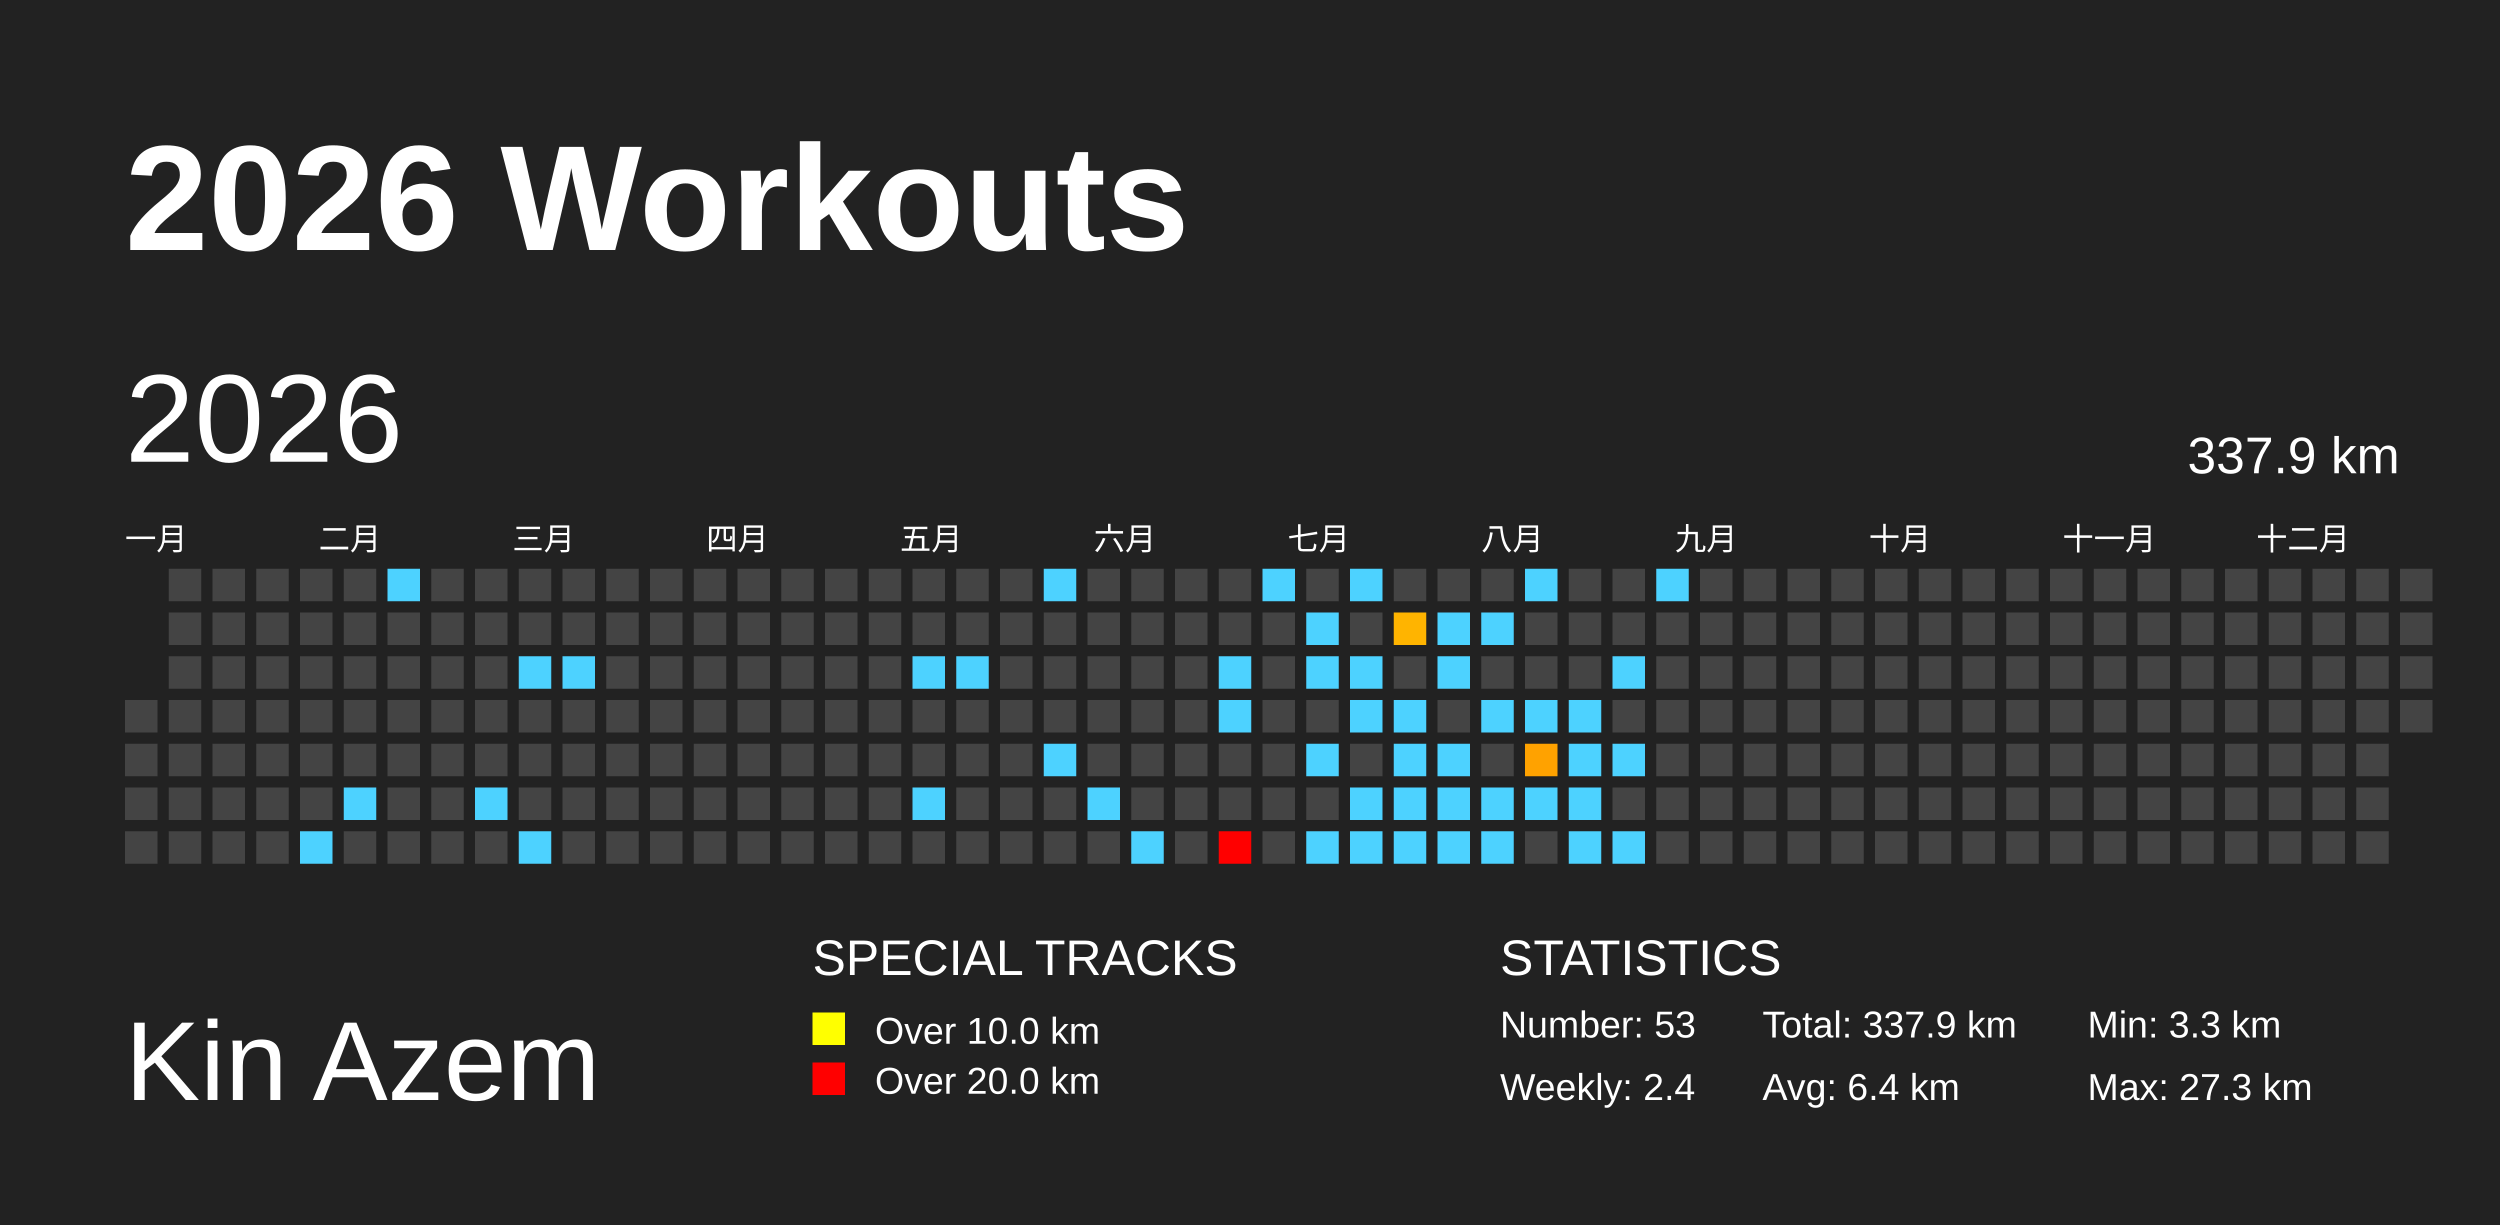
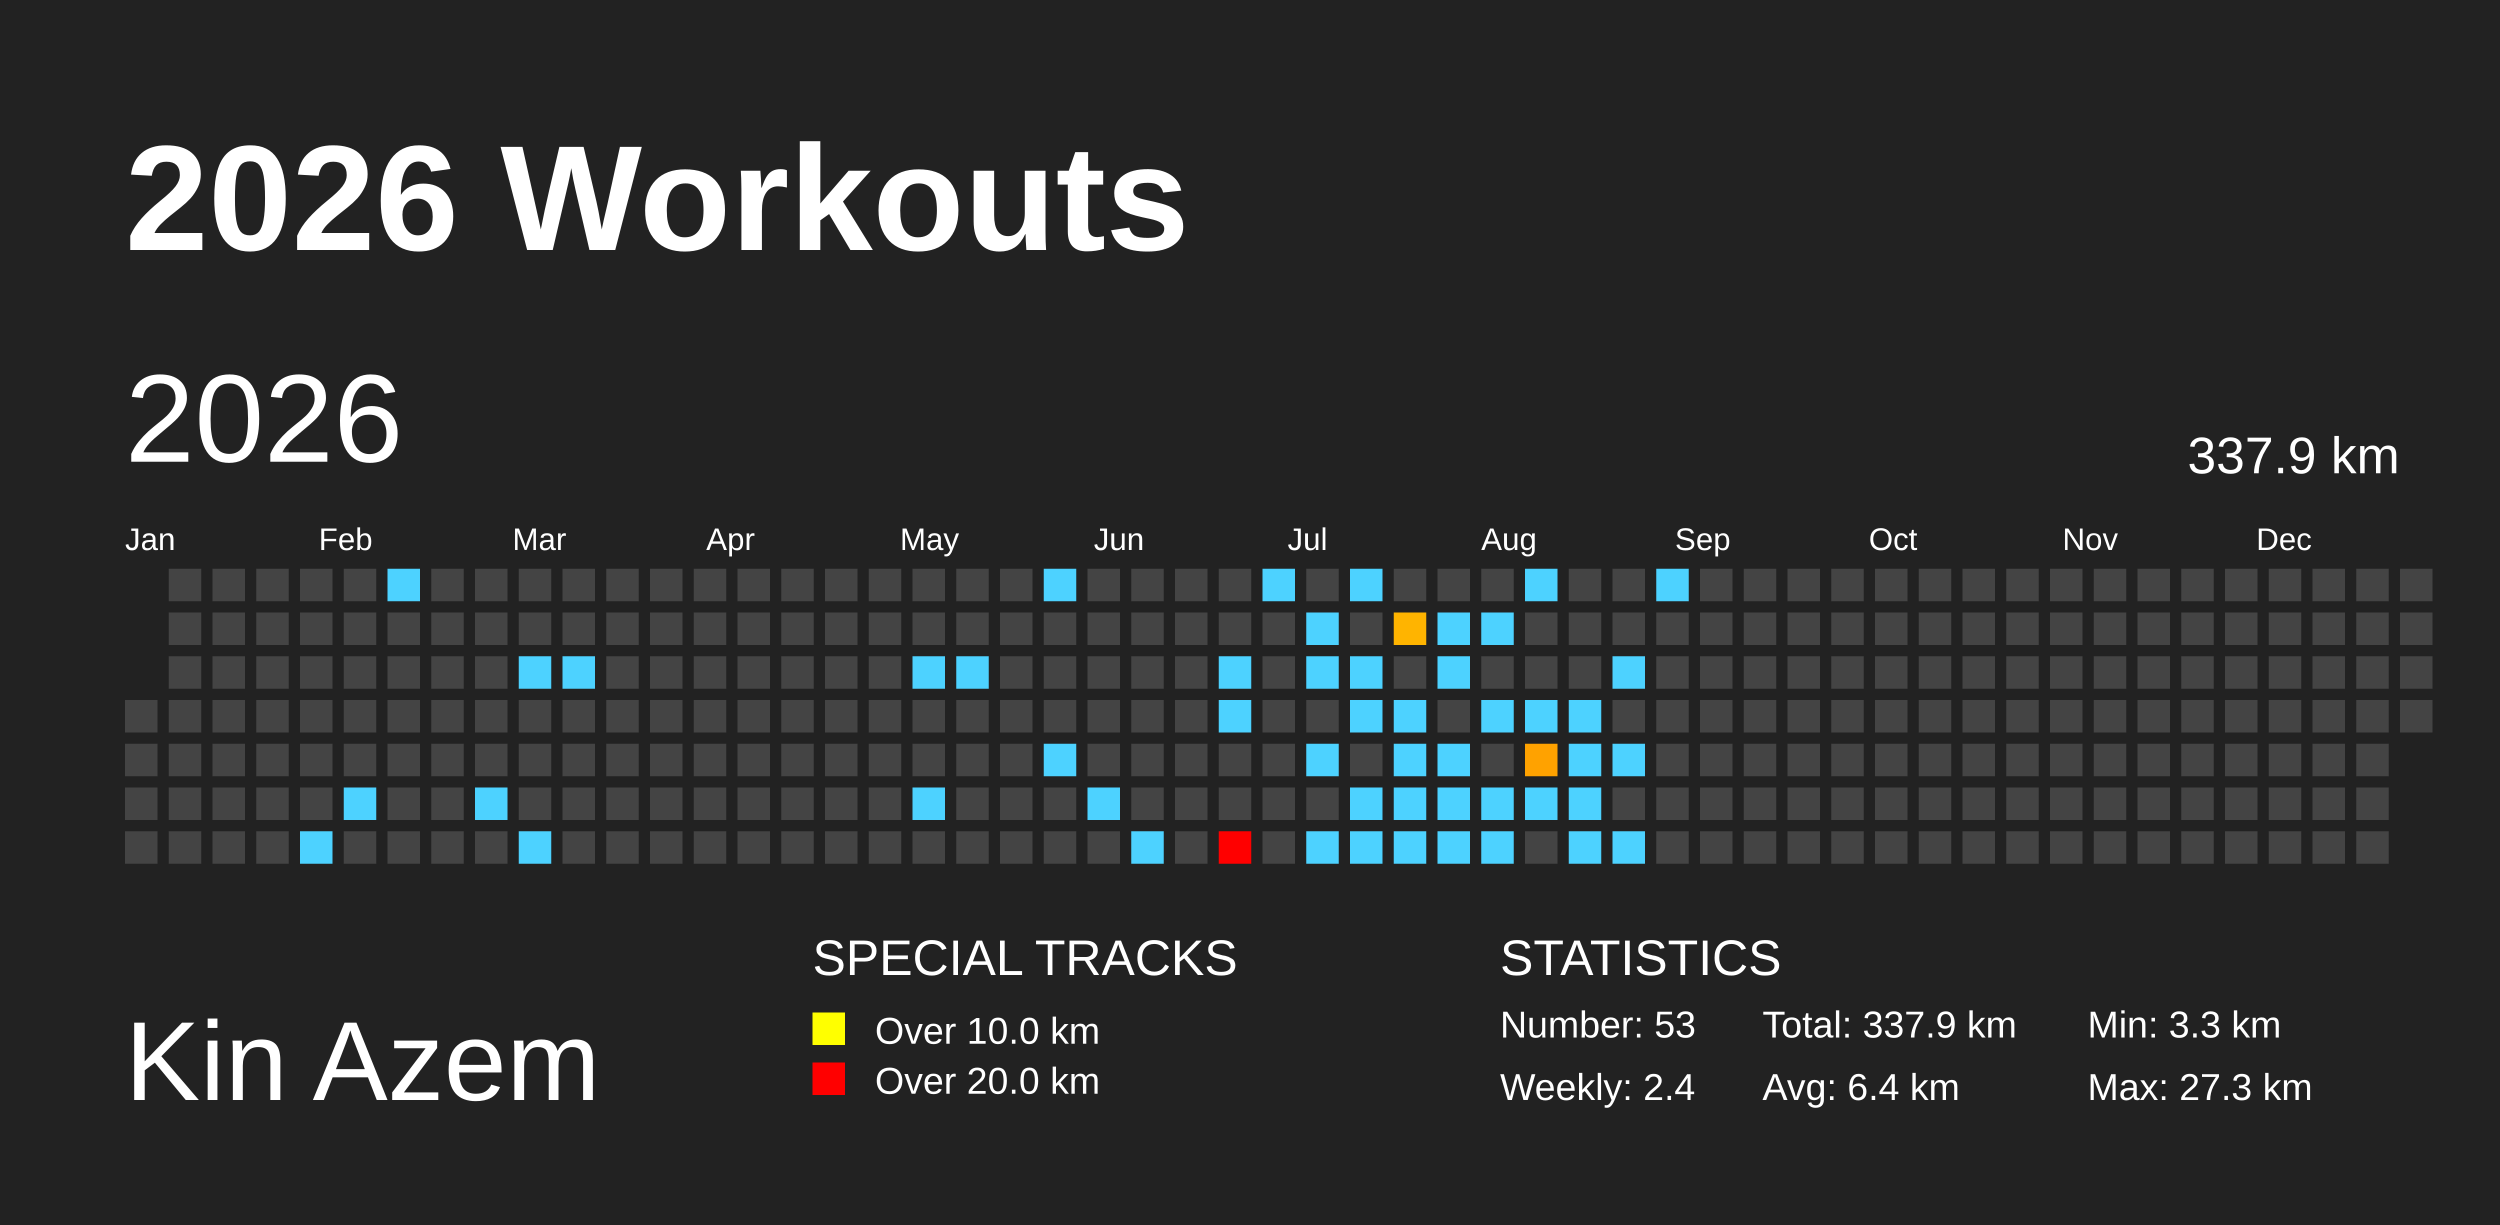
<svg xmlns="http://www.w3.org/2000/svg" baseProfile="full" height="98mm" version="1.1" viewBox="0,0,200,98" width="200mm">
  <defs>
    <pattern height="2" id="indoor-stripe" patternUnits="userSpaceOnUse" width="2">
      <line stroke="white" stroke-opacity="0.45" stroke-width="0.5" x1="0" x2="2" y1="2" y2="0" />
    </pattern>
  </defs>
  <rect fill="#222222" height="98" width="200" x="0" y="0" />
  <text fill="#FFFFFF" style="font-size:12px; font-family:Arial; font-weight:bold;" x="10" y="20">2026 Workouts</text>
  <text fill="#FFFFFF" style="font-size:9px; font-family:Arial" x="10" y="88">Kin Azem</text>
  <text fill="#FFFFFF" style="font-size:4px; font-family:Arial" x="65" y="78">SPECIAL TRACKS</text>
  <rect fill="yellow" height="2.6" width="2.6" x="65" y="81" />
  <text fill="#FFFFFF" style="font-size:3px; font-family:Arial" x="70" y="83.5">Over 10.0 km</text>
  <rect fill="red" height="2.6" width="2.6" x="65" y="85" />
  <text fill="#FFFFFF" style="font-size:3px; font-family:Arial" x="70" y="87.5">Over 20.0 km</text>
  <text fill="#FFFFFF" style="font-size:4px; font-family:Arial" x="120" y="78">STATISTICS</text>
  <text fill="#FFFFFF" style="font-size:3px; font-family:Arial" x="120" y="83">Number: 53</text>
  <text fill="#FFFFFF" style="font-size:3px; font-family:Arial" x="120" y="88">Weekly: 2.4</text>
  <text fill="#FFFFFF" style="font-size:3px; font-family:Arial" x="141" y="83">Total: 337.9 km</text>
  <text fill="#FFFFFF" style="font-size:3px; font-family:Arial" x="141" y="88">Avg: 6.4 km</text>
  <text fill="#FFFFFF" style="font-size:3px; font-family:Arial" x="167" y="83">Min: 3.3 km</text>
  <text fill="#FFFFFF" style="font-size:3px; font-family:Arial" x="167" y="88">Max: 27.3 km</text>
  <text dominant-baseline="hanging" fill="#FFFFFF" style="font-size:10.0px; font-family:Arial;" x="10" y="30">2026</text>
  <text dominant-baseline="hanging" fill="#FFFFFF" style="font-size:4.125px; font-family:Arial;" x="175" y="35">337.9 km</text>
-   <text fill="#FFFFFF" style="font-size:2.5px; font-family:Arial" x="10.0" y="44">一月</text>
-   <text fill="#FFFFFF" style="font-size:2.5px; font-family:Arial" x="25.5" y="44">二月</text>
-   <text fill="#FFFFFF" style="font-size:2.5px; font-family:Arial" x="41.0" y="44">三月</text>
-   <text fill="#FFFFFF" style="font-size:2.5px; font-family:Arial" x="56.5" y="44">四月</text>
-   <text fill="#FFFFFF" style="font-size:2.5px; font-family:Arial" x="72.0" y="44">五月</text>
-   <text fill="#FFFFFF" style="font-size:2.5px; font-family:Arial" x="87.5" y="44">六月</text>
-   <text fill="#FFFFFF" style="font-size:2.5px; font-family:Arial" x="103.0" y="44">七月</text>
-   <text fill="#FFFFFF" style="font-size:2.5px; font-family:Arial" x="118.5" y="44">八月</text>
-   <text fill="#FFFFFF" style="font-size:2.5px; font-family:Arial" x="134.0" y="44">九月</text>
-   <text fill="#FFFFFF" style="font-size:2.5px; font-family:Arial" x="149.5" y="44">十月</text>
-   <text fill="#FFFFFF" style="font-size:2.5px; font-family:Arial" x="165.0" y="44">十一月</text>
-   <text fill="#FFFFFF" style="font-size:2.5px; font-family:Arial" x="180.5" y="44">十二月</text>
+   <text fill="#FFFFFF" style="font-size:2.5px; font-family:Arial" x="10.0" y="44">Jan</text>
+   <text fill="#FFFFFF" style="font-size:2.5px; font-family:Arial" x="25.5" y="44">Feb</text>
+   <text fill="#FFFFFF" style="font-size:2.5px; font-family:Arial" x="41.0" y="44">Mar</text>
+   <text fill="#FFFFFF" style="font-size:2.5px; font-family:Arial" x="56.5" y="44">Apr</text>
+   <text fill="#FFFFFF" style="font-size:2.5px; font-family:Arial" x="72.0" y="44">May</text>
+   <text fill="#FFFFFF" style="font-size:2.5px; font-family:Arial" x="87.5" y="44">Jun</text>
+   <text fill="#FFFFFF" style="font-size:2.5px; font-family:Arial" x="103.0" y="44">Jul</text>
+   <text fill="#FFFFFF" style="font-size:2.5px; font-family:Arial" x="118.5" y="44">Aug</text>
+   <text fill="#FFFFFF" style="font-size:2.5px; font-family:Arial" x="134.0" y="44">Sep</text>
+   <text fill="#FFFFFF" style="font-size:2.5px; font-family:Arial" x="149.5" y="44">Oct</text>
+   <text fill="#FFFFFF" style="font-size:2.5px; font-family:Arial" x="165.0" y="44">Nov</text>
+   <text fill="#FFFFFF" style="font-size:2.5px; font-family:Arial" x="180.5" y="44">Dec</text>
  <rect fill="#444444" height="2.6" width="2.6" x="10.0" y="56.0" />
  <rect fill="#444444" height="2.6" width="2.6" x="10.0" y="59.5" />
  <rect fill="#444444" height="2.6" width="2.6" x="10.0" y="63.0" />
  <rect fill="#444444" height="2.6" width="2.6" x="10.0" y="66.5" />
  <rect fill="#444444" height="2.6" width="2.6" x="13.5" y="45.5" />
  <rect fill="#444444" height="2.6" width="2.6" x="13.5" y="49.0" />
  <rect fill="#444444" height="2.6" width="2.6" x="13.5" y="52.5" />
  <rect fill="#444444" height="2.6" width="2.6" x="13.5" y="56.0" />
  <rect fill="#444444" height="2.6" width="2.6" x="13.5" y="59.5" />
  <rect fill="#444444" height="2.6" width="2.6" x="13.5" y="63.0" />
  <rect fill="#444444" height="2.6" width="2.6" x="13.5" y="66.5" />
  <rect fill="#444444" height="2.6" width="2.6" x="17.0" y="45.5" />
  <rect fill="#444444" height="2.6" width="2.6" x="17.0" y="49.0" />
  <rect fill="#444444" height="2.6" width="2.6" x="17.0" y="52.5" />
  <rect fill="#444444" height="2.6" width="2.6" x="17.0" y="56.0" />
  <rect fill="#444444" height="2.6" width="2.6" x="17.0" y="59.5" />
  <rect fill="#444444" height="2.6" width="2.6" x="17.0" y="63.0" />
  <rect fill="#444444" height="2.6" width="2.6" x="17.0" y="66.5" />
  <rect fill="#444444" height="2.6" width="2.6" x="20.5" y="45.5" />
  <rect fill="#444444" height="2.6" width="2.6" x="20.5" y="49.0" />
  <rect fill="#444444" height="2.6" width="2.6" x="20.5" y="52.5" />
  <rect fill="#444444" height="2.6" width="2.6" x="20.5" y="56.0" />
  <rect fill="#444444" height="2.6" width="2.6" x="20.5" y="59.5" />
  <rect fill="#444444" height="2.6" width="2.6" x="20.5" y="63.0" />
  <rect fill="#444444" height="2.6" width="2.6" x="20.5" y="66.5" />
  <rect fill="#444444" height="2.6" width="2.6" x="24.0" y="45.5" />
  <rect fill="#444444" height="2.6" width="2.6" x="24.0" y="49.0" />
  <rect fill="#444444" height="2.6" width="2.6" x="24.0" y="52.5" />
  <rect fill="#444444" height="2.6" width="2.6" x="24.0" y="56.0" />
  <rect fill="#444444" height="2.6" width="2.6" x="24.0" y="59.5" />
  <rect fill="#444444" height="2.6" width="2.6" x="24.0" y="63.0" />
  <rect fill="#4dd2ff" height="2.6" width="2.6" x="24.0" y="66.5" />
  <rect fill="#444444" height="2.6" width="2.6" x="27.5" y="45.5" />
  <rect fill="#444444" height="2.6" width="2.6" x="27.5" y="49.0" />
  <rect fill="#444444" height="2.6" width="2.6" x="27.5" y="52.5" />
  <rect fill="#444444" height="2.6" width="2.6" x="27.5" y="56.0" />
  <rect fill="#444444" height="2.6" width="2.6" x="27.5" y="59.5" />
  <rect fill="#4dd2ff" height="2.6" width="2.6" x="27.5" y="63.0" />
  <rect fill="#444444" height="2.6" width="2.6" x="27.5" y="66.5" />
  <rect fill="#4dd2ff" height="2.6" width="2.6" x="31.0" y="45.5" />
  <rect fill="#444444" height="2.6" width="2.6" x="31.0" y="49.0" />
  <rect fill="#444444" height="2.6" width="2.6" x="31.0" y="52.5" />
  <rect fill="#444444" height="2.6" width="2.6" x="31.0" y="56.0" />
  <rect fill="#444444" height="2.6" width="2.6" x="31.0" y="59.5" />
  <rect fill="#444444" height="2.6" width="2.6" x="31.0" y="63.0" />
  <rect fill="#444444" height="2.6" width="2.6" x="31.0" y="66.5" />
  <rect fill="#444444" height="2.6" width="2.6" x="34.5" y="45.5" />
  <rect fill="#444444" height="2.6" width="2.6" x="34.5" y="49.0" />
  <rect fill="#444444" height="2.6" width="2.6" x="34.5" y="52.5" />
  <rect fill="#444444" height="2.6" width="2.6" x="34.5" y="56.0" />
  <rect fill="#444444" height="2.6" width="2.6" x="34.5" y="59.5" />
  <rect fill="#444444" height="2.6" width="2.6" x="34.5" y="63.0" />
  <rect fill="#444444" height="2.6" width="2.6" x="34.5" y="66.5" />
  <rect fill="#444444" height="2.6" width="2.6" x="38.0" y="45.5" />
  <rect fill="#444444" height="2.6" width="2.6" x="38.0" y="49.0" />
  <rect fill="#444444" height="2.6" width="2.6" x="38.0" y="52.5" />
  <rect fill="#444444" height="2.6" width="2.6" x="38.0" y="56.0" />
  <rect fill="#444444" height="2.6" width="2.6" x="38.0" y="59.5" />
  <rect fill="#4dd2ff" height="2.6" width="2.6" x="38.0" y="63.0" />
  <rect fill="#444444" height="2.6" width="2.6" x="38.0" y="66.5" />
  <rect fill="#444444" height="2.6" width="2.6" x="41.5" y="45.5" />
  <rect fill="#444444" height="2.6" width="2.6" x="41.5" y="49.0" />
  <rect fill="#4dd2ff" height="2.6" width="2.6" x="41.5" y="52.5" />
  <rect fill="#444444" height="2.6" width="2.6" x="41.5" y="56.0" />
  <rect fill="#444444" height="2.6" width="2.6" x="41.5" y="59.5" />
  <rect fill="#444444" height="2.6" width="2.6" x="41.5" y="63.0" />
  <rect fill="#4dd2ff" height="2.6" width="2.6" x="41.5" y="66.5" />
  <rect fill="#444444" height="2.6" width="2.6" x="45.0" y="45.5" />
  <rect fill="#444444" height="2.6" width="2.6" x="45.0" y="49.0" />
  <rect fill="#4dd2ff" height="2.6" width="2.6" x="45.0" y="52.5" />
  <rect fill="#444444" height="2.6" width="2.6" x="45.0" y="56.0" />
  <rect fill="#444444" height="2.6" width="2.6" x="45.0" y="59.5" />
  <rect fill="#444444" height="2.6" width="2.6" x="45.0" y="63.0" />
  <rect fill="#444444" height="2.6" width="2.6" x="45.0" y="66.5" />
  <rect fill="#444444" height="2.6" width="2.6" x="48.5" y="45.5" />
  <rect fill="#444444" height="2.6" width="2.6" x="48.5" y="49.0" />
  <rect fill="#444444" height="2.6" width="2.6" x="48.5" y="52.5" />
  <rect fill="#444444" height="2.6" width="2.6" x="48.5" y="56.0" />
  <rect fill="#444444" height="2.6" width="2.6" x="48.5" y="59.5" />
  <rect fill="#444444" height="2.6" width="2.6" x="48.5" y="63.0" />
  <rect fill="#444444" height="2.6" width="2.6" x="48.5" y="66.5" />
  <rect fill="#444444" height="2.6" width="2.6" x="52.0" y="45.5" />
  <rect fill="#444444" height="2.6" width="2.6" x="52.0" y="49.0" />
  <rect fill="#444444" height="2.6" width="2.6" x="52.0" y="52.5" />
  <rect fill="#444444" height="2.6" width="2.6" x="52.0" y="56.0" />
  <rect fill="#444444" height="2.6" width="2.6" x="52.0" y="59.5" />
  <rect fill="#444444" height="2.6" width="2.6" x="52.0" y="63.0" />
  <rect fill="#444444" height="2.6" width="2.6" x="52.0" y="66.5" />
  <rect fill="#444444" height="2.6" width="2.6" x="55.5" y="45.5" />
  <rect fill="#444444" height="2.6" width="2.6" x="55.5" y="49.0" />
  <rect fill="#444444" height="2.6" width="2.6" x="55.5" y="52.5" />
  <rect fill="#444444" height="2.6" width="2.6" x="55.5" y="56.0" />
  <rect fill="#444444" height="2.6" width="2.6" x="55.5" y="59.5" />
  <rect fill="#444444" height="2.6" width="2.6" x="55.5" y="63.0" />
  <rect fill="#444444" height="2.6" width="2.6" x="55.5" y="66.5" />
  <rect fill="#444444" height="2.6" width="2.6" x="59.0" y="45.5" />
  <rect fill="#444444" height="2.6" width="2.6" x="59.0" y="49.0" />
  <rect fill="#444444" height="2.6" width="2.6" x="59.0" y="52.5" />
  <rect fill="#444444" height="2.6" width="2.6" x="59.0" y="56.0" />
  <rect fill="#444444" height="2.6" width="2.6" x="59.0" y="59.5" />
  <rect fill="#444444" height="2.6" width="2.6" x="59.0" y="63.0" />
  <rect fill="#444444" height="2.6" width="2.6" x="59.0" y="66.5" />
  <rect fill="#444444" height="2.6" width="2.6" x="62.5" y="45.5" />
  <rect fill="#444444" height="2.6" width="2.6" x="62.5" y="49.0" />
  <rect fill="#444444" height="2.6" width="2.6" x="62.5" y="52.5" />
  <rect fill="#444444" height="2.6" width="2.6" x="62.5" y="56.0" />
  <rect fill="#444444" height="2.6" width="2.6" x="62.5" y="59.5" />
  <rect fill="#444444" height="2.6" width="2.6" x="62.5" y="63.0" />
  <rect fill="#444444" height="2.6" width="2.6" x="62.5" y="66.5" />
  <rect fill="#444444" height="2.6" width="2.6" x="66.0" y="45.5" />
  <rect fill="#444444" height="2.6" width="2.6" x="66.0" y="49.0" />
  <rect fill="#444444" height="2.6" width="2.6" x="66.0" y="52.5" />
  <rect fill="#444444" height="2.6" width="2.6" x="66.0" y="56.0" />
  <rect fill="#444444" height="2.6" width="2.6" x="66.0" y="59.5" />
  <rect fill="#444444" height="2.6" width="2.6" x="66.0" y="63.0" />
  <rect fill="#444444" height="2.6" width="2.6" x="66.0" y="66.5" />
  <rect fill="#444444" height="2.6" width="2.6" x="69.5" y="45.5" />
  <rect fill="#444444" height="2.6" width="2.6" x="69.5" y="49.0" />
  <rect fill="#444444" height="2.6" width="2.6" x="69.5" y="52.5" />
  <rect fill="#444444" height="2.6" width="2.6" x="69.5" y="56.0" />
  <rect fill="#444444" height="2.6" width="2.6" x="69.5" y="59.5" />
  <rect fill="#444444" height="2.6" width="2.6" x="69.5" y="63.0" />
  <rect fill="#444444" height="2.6" width="2.6" x="69.5" y="66.5" />
  <rect fill="#444444" height="2.6" width="2.6" x="73.0" y="45.5" />
  <rect fill="#444444" height="2.6" width="2.6" x="73.0" y="49.0" />
  <rect fill="#4dd2ff" height="2.6" width="2.6" x="73.0" y="52.5" />
  <rect fill="#444444" height="2.6" width="2.6" x="73.0" y="56.0" />
  <rect fill="#444444" height="2.6" width="2.6" x="73.0" y="59.5" />
  <rect fill="#4dd2ff" height="2.6" width="2.6" x="73.0" y="63.0" />
  <rect fill="#444444" height="2.6" width="2.6" x="73.0" y="66.5" />
  <rect fill="#444444" height="2.6" width="2.6" x="76.5" y="45.5" />
  <rect fill="#444444" height="2.6" width="2.6" x="76.5" y="49.0" />
  <rect fill="#4dd2ff" height="2.6" width="2.6" x="76.5" y="52.5" />
  <rect fill="#444444" height="2.6" width="2.6" x="76.5" y="56.0" />
  <rect fill="#444444" height="2.6" width="2.6" x="76.5" y="59.5" />
  <rect fill="#444444" height="2.6" width="2.6" x="76.5" y="63.0" />
  <rect fill="#444444" height="2.6" width="2.6" x="76.5" y="66.5" />
  <rect fill="#444444" height="2.6" width="2.6" x="80.0" y="45.5" />
  <rect fill="#444444" height="2.6" width="2.6" x="80.0" y="49.0" />
  <rect fill="#444444" height="2.6" width="2.6" x="80.0" y="52.5" />
  <rect fill="#444444" height="2.6" width="2.6" x="80.0" y="56.0" />
  <rect fill="#444444" height="2.6" width="2.6" x="80.0" y="59.5" />
  <rect fill="#444444" height="2.6" width="2.6" x="80.0" y="63.0" />
  <rect fill="#444444" height="2.6" width="2.6" x="80.0" y="66.5" />
  <rect fill="#4dd2ff" height="2.6" width="2.6" x="83.5" y="45.5" />
  <rect fill="#444444" height="2.6" width="2.6" x="83.5" y="49.0" />
  <rect fill="#444444" height="2.6" width="2.6" x="83.5" y="52.5" />
  <rect fill="#444444" height="2.6" width="2.6" x="83.5" y="56.0" />
  <rect fill="#4dd2ff" height="2.6" width="2.6" x="83.5" y="59.5" />
  <rect fill="#444444" height="2.6" width="2.6" x="83.5" y="63.0" />
  <rect fill="#444444" height="2.6" width="2.6" x="83.5" y="66.5" />
  <rect fill="#444444" height="2.6" width="2.6" x="87.0" y="45.5" />
  <rect fill="#444444" height="2.6" width="2.6" x="87.0" y="49.0" />
  <rect fill="#444444" height="2.6" width="2.6" x="87.0" y="52.5" />
  <rect fill="#444444" height="2.6" width="2.6" x="87.0" y="56.0" />
  <rect fill="#444444" height="2.6" width="2.6" x="87.0" y="59.5" />
  <rect fill="#4dd2ff" height="2.6" width="2.6" x="87.0" y="63.0" />
  <rect fill="#444444" height="2.6" width="2.6" x="87.0" y="66.5" />
  <rect fill="#444444" height="2.6" width="2.6" x="90.5" y="45.5" />
  <rect fill="#444444" height="2.6" width="2.6" x="90.5" y="49.0" />
  <rect fill="#444444" height="2.6" width="2.6" x="90.5" y="52.5" />
  <rect fill="#444444" height="2.6" width="2.6" x="90.5" y="56.0" />
  <rect fill="#444444" height="2.6" width="2.6" x="90.5" y="59.5" />
  <rect fill="#444444" height="2.6" width="2.6" x="90.5" y="63.0" />
  <rect fill="#4dd2ff" height="2.6" width="2.6" x="90.5" y="66.5" />
  <rect fill="#444444" height="2.6" width="2.6" x="94.0" y="45.5" />
  <rect fill="#444444" height="2.6" width="2.6" x="94.0" y="49.0" />
  <rect fill="#444444" height="2.6" width="2.6" x="94.0" y="52.5" />
  <rect fill="#444444" height="2.6" width="2.6" x="94.0" y="56.0" />
  <rect fill="#444444" height="2.6" width="2.6" x="94.0" y="59.5" />
  <rect fill="#444444" height="2.6" width="2.6" x="94.0" y="63.0" />
  <rect fill="#444444" height="2.6" width="2.6" x="94.0" y="66.5" />
  <rect fill="#444444" height="2.6" width="2.6" x="97.5" y="45.5" />
  <rect fill="#444444" height="2.6" width="2.6" x="97.5" y="49.0" />
  <rect fill="#4dd2ff" height="2.6" width="2.6" x="97.5" y="52.5" />
  <rect fill="#4dd2ff" height="2.6" width="2.6" x="97.5" y="56.0" />
  <rect fill="#444444" height="2.6" width="2.6" x="97.5" y="59.5" />
  <rect fill="#444444" height="2.6" width="2.6" x="97.5" y="63.0" />
  <rect fill="red" height="2.6" width="2.6" x="97.5" y="66.5" />
  <rect fill="#4dd2ff" height="2.6" width="2.6" x="101.0" y="45.5" />
  <rect fill="#444444" height="2.6" width="2.6" x="101.0" y="49.0" />
  <rect fill="#444444" height="2.6" width="2.6" x="101.0" y="52.5" />
  <rect fill="#444444" height="2.6" width="2.6" x="101.0" y="56.0" />
  <rect fill="#444444" height="2.6" width="2.6" x="101.0" y="59.5" />
  <rect fill="#444444" height="2.6" width="2.6" x="101.0" y="63.0" />
  <rect fill="#444444" height="2.6" width="2.6" x="101.0" y="66.5" />
  <rect fill="#444444" height="2.6" width="2.6" x="104.5" y="45.5" />
  <rect fill="#4dd2ff" height="2.6" width="2.6" x="104.5" y="49.0" />
  <rect fill="#4dd2ff" height="2.6" width="2.6" x="104.5" y="52.5" />
  <rect fill="#444444" height="2.6" width="2.6" x="104.5" y="56.0" />
  <rect fill="#4dd2ff" height="2.6" width="2.6" x="104.5" y="59.5" />
  <rect fill="#444444" height="2.6" width="2.6" x="104.5" y="63.0" />
  <rect fill="#4dd2ff" height="2.6" width="2.6" x="104.5" y="66.5" />
  <rect fill="#4dd2ff" height="2.6" width="2.6" x="108.0" y="45.5" />
  <rect fill="#444444" height="2.6" width="2.6" x="108.0" y="49.0" />
  <rect fill="#4dd2ff" height="2.6" width="2.6" x="108.0" y="52.5" />
  <rect fill="#4dd2ff" height="2.6" width="2.6" x="108.0" y="56.0" />
  <rect fill="#444444" height="2.6" width="2.6" x="108.0" y="59.5" />
  <rect fill="#4dd2ff" height="2.6" width="2.6" x="108.0" y="63.0" />
  <rect fill="#4dd2ff" height="2.6" width="2.6" x="108.0" y="66.5" />
  <rect fill="#444444" height="2.6" width="2.6" x="111.5" y="45.5" />
  <rect fill="#ffb400" height="2.6" width="2.6" x="111.5" y="49.0" />
  <rect fill="#444444" height="2.6" width="2.6" x="111.5" y="52.5" />
  <rect fill="#4dd2ff" height="2.6" width="2.6" x="111.5" y="56.0" />
  <rect fill="#4dd2ff" height="2.6" width="2.6" x="111.5" y="59.5" />
  <rect fill="#4dd2ff" height="2.6" width="2.6" x="111.5" y="63.0" />
  <rect fill="#4dd2ff" height="2.6" width="2.6" x="111.5" y="66.5" />
  <rect fill="#444444" height="2.6" width="2.6" x="115.0" y="45.5" />
  <rect fill="#4dd2ff" height="2.6" width="2.6" x="115.0" y="49.0" />
  <rect fill="#4dd2ff" height="2.6" width="2.6" x="115.0" y="52.5" />
  <rect fill="#444444" height="2.6" width="2.6" x="115.0" y="56.0" />
  <rect fill="#4dd2ff" height="2.6" width="2.6" x="115.0" y="59.5" />
  <rect fill="#4dd2ff" height="2.6" width="2.6" x="115.0" y="63.0" />
  <rect fill="#4dd2ff" height="2.6" width="2.6" x="115.0" y="66.5" />
  <rect fill="#444444" height="2.6" width="2.6" x="118.5" y="45.5" />
  <rect fill="#4dd2ff" height="2.6" width="2.6" x="118.5" y="49.0" />
  <rect fill="#444444" height="2.6" width="2.6" x="118.5" y="52.5" />
  <rect fill="#4dd2ff" height="2.6" width="2.6" x="118.5" y="56.0" />
  <rect fill="#444444" height="2.6" width="2.6" x="118.5" y="59.5" />
  <rect fill="#4dd2ff" height="2.6" width="2.6" x="118.5" y="63.0" />
  <rect fill="#4dd2ff" height="2.6" width="2.6" x="118.5" y="66.5" />
  <rect fill="#4dd2ff" height="2.6" width="2.6" x="122.0" y="45.5" />
  <rect fill="#444444" height="2.6" width="2.6" x="122.0" y="49.0" />
  <rect fill="#444444" height="2.6" width="2.6" x="122.0" y="52.5" />
  <rect fill="#4dd2ff" height="2.6" width="2.6" x="122.0" y="56.0" />
  <rect fill="#ffa200" height="2.6" width="2.6" x="122.0" y="59.5" />
  <rect fill="#4dd2ff" height="2.6" width="2.6" x="122.0" y="63.0" />
  <rect fill="#444444" height="2.6" width="2.6" x="122.0" y="66.5" />
  <rect fill="#444444" height="2.6" width="2.6" x="125.5" y="45.5" />
  <rect fill="#444444" height="2.6" width="2.6" x="125.5" y="49.0" />
  <rect fill="#444444" height="2.6" width="2.6" x="125.5" y="52.5" />
  <rect fill="#4dd2ff" height="2.6" width="2.6" x="125.5" y="56.0" />
  <rect fill="#4dd2ff" height="2.6" width="2.6" x="125.5" y="59.5" />
  <rect fill="#4dd2ff" height="2.6" width="2.6" x="125.5" y="63.0" />
  <rect fill="#4dd2ff" height="2.6" width="2.6" x="125.5" y="66.5" />
  <rect fill="#444444" height="2.6" width="2.6" x="129.0" y="45.5" />
  <rect fill="#444444" height="2.6" width="2.6" x="129.0" y="49.0" />
  <rect fill="#4dd2ff" height="2.6" width="2.6" x="129.0" y="52.5" />
  <rect fill="#444444" height="2.6" width="2.6" x="129.0" y="56.0" />
  <rect fill="#4dd2ff" height="2.6" width="2.6" x="129.0" y="59.5" />
  <rect fill="#444444" height="2.6" width="2.6" x="129.0" y="63.0" />
  <rect fill="#4dd2ff" height="2.6" width="2.6" x="129.0" y="66.5" />
  <rect fill="#4dd2ff" height="2.6" width="2.6" x="132.5" y="45.5" />
  <rect fill="#444444" height="2.6" width="2.6" x="132.5" y="49.0" />
  <rect fill="#444444" height="2.6" width="2.6" x="132.5" y="52.5" />
  <rect fill="#444444" height="2.6" width="2.6" x="132.5" y="56.0" />
  <rect fill="#444444" height="2.6" width="2.6" x="132.5" y="59.5" />
  <rect fill="#444444" height="2.6" width="2.6" x="132.5" y="63.0" />
  <rect fill="#444444" height="2.6" width="2.6" x="132.5" y="66.5" />
  <rect fill="#444444" height="2.6" width="2.6" x="136.0" y="45.5" />
  <rect fill="#444444" height="2.6" width="2.6" x="136.0" y="49.0" />
  <rect fill="#444444" height="2.6" width="2.6" x="136.0" y="52.5" />
  <rect fill="#444444" height="2.6" width="2.6" x="136.0" y="56.0" />
  <rect fill="#444444" height="2.6" width="2.6" x="136.0" y="59.5" />
  <rect fill="#444444" height="2.6" width="2.6" x="136.0" y="63.0" />
  <rect fill="#444444" height="2.6" width="2.6" x="136.0" y="66.5" />
  <rect fill="#444444" height="2.6" width="2.6" x="139.5" y="45.5" />
  <rect fill="#444444" height="2.6" width="2.6" x="139.5" y="49.0" />
  <rect fill="#444444" height="2.6" width="2.6" x="139.5" y="52.5" />
  <rect fill="#444444" height="2.6" width="2.6" x="139.5" y="56.0" />
  <rect fill="#444444" height="2.6" width="2.6" x="139.5" y="59.5" />
  <rect fill="#444444" height="2.6" width="2.6" x="139.5" y="63.0" />
  <rect fill="#444444" height="2.6" width="2.6" x="139.5" y="66.5" />
  <rect fill="#444444" height="2.6" width="2.6" x="143.0" y="45.5" />
  <rect fill="#444444" height="2.6" width="2.6" x="143.0" y="49.0" />
  <rect fill="#444444" height="2.6" width="2.6" x="143.0" y="52.5" />
  <rect fill="#444444" height="2.6" width="2.6" x="143.0" y="56.0" />
  <rect fill="#444444" height="2.6" width="2.6" x="143.0" y="59.5" />
  <rect fill="#444444" height="2.6" width="2.6" x="143.0" y="63.0" />
  <rect fill="#444444" height="2.6" width="2.6" x="143.0" y="66.5" />
  <rect fill="#444444" height="2.6" width="2.6" x="146.5" y="45.5" />
  <rect fill="#444444" height="2.6" width="2.6" x="146.5" y="49.0" />
  <rect fill="#444444" height="2.6" width="2.6" x="146.5" y="52.5" />
  <rect fill="#444444" height="2.6" width="2.6" x="146.5" y="56.0" />
  <rect fill="#444444" height="2.6" width="2.6" x="146.5" y="59.5" />
  <rect fill="#444444" height="2.6" width="2.6" x="146.5" y="63.0" />
  <rect fill="#444444" height="2.6" width="2.6" x="146.5" y="66.5" />
  <rect fill="#444444" height="2.6" width="2.6" x="150.0" y="45.5" />
  <rect fill="#444444" height="2.6" width="2.6" x="150.0" y="49.0" />
  <rect fill="#444444" height="2.6" width="2.6" x="150.0" y="52.5" />
  <rect fill="#444444" height="2.6" width="2.6" x="150.0" y="56.0" />
  <rect fill="#444444" height="2.6" width="2.6" x="150.0" y="59.5" />
  <rect fill="#444444" height="2.6" width="2.6" x="150.0" y="63.0" />
  <rect fill="#444444" height="2.6" width="2.6" x="150.0" y="66.5" />
  <rect fill="#444444" height="2.6" width="2.6" x="153.5" y="45.5" />
  <rect fill="#444444" height="2.6" width="2.6" x="153.5" y="49.0" />
  <rect fill="#444444" height="2.6" width="2.6" x="153.5" y="52.5" />
  <rect fill="#444444" height="2.6" width="2.6" x="153.5" y="56.0" />
  <rect fill="#444444" height="2.6" width="2.6" x="153.5" y="59.5" />
  <rect fill="#444444" height="2.6" width="2.6" x="153.5" y="63.0" />
  <rect fill="#444444" height="2.6" width="2.6" x="153.5" y="66.5" />
  <rect fill="#444444" height="2.6" width="2.6" x="157.0" y="45.5" />
  <rect fill="#444444" height="2.6" width="2.6" x="157.0" y="49.0" />
  <rect fill="#444444" height="2.6" width="2.6" x="157.0" y="52.5" />
  <rect fill="#444444" height="2.6" width="2.6" x="157.0" y="56.0" />
  <rect fill="#444444" height="2.6" width="2.6" x="157.0" y="59.5" />
  <rect fill="#444444" height="2.6" width="2.6" x="157.0" y="63.0" />
  <rect fill="#444444" height="2.6" width="2.6" x="157.0" y="66.5" />
  <rect fill="#444444" height="2.6" width="2.6" x="160.5" y="45.5" />
  <rect fill="#444444" height="2.6" width="2.6" x="160.5" y="49.0" />
  <rect fill="#444444" height="2.6" width="2.6" x="160.5" y="52.5" />
  <rect fill="#444444" height="2.6" width="2.6" x="160.5" y="56.0" />
  <rect fill="#444444" height="2.6" width="2.6" x="160.5" y="59.5" />
  <rect fill="#444444" height="2.6" width="2.6" x="160.5" y="63.0" />
  <rect fill="#444444" height="2.6" width="2.6" x="160.5" y="66.5" />
  <rect fill="#444444" height="2.6" width="2.6" x="164.0" y="45.5" />
  <rect fill="#444444" height="2.6" width="2.6" x="164.0" y="49.0" />
  <rect fill="#444444" height="2.6" width="2.6" x="164.0" y="52.5" />
  <rect fill="#444444" height="2.6" width="2.6" x="164.0" y="56.0" />
  <rect fill="#444444" height="2.6" width="2.6" x="164.0" y="59.5" />
  <rect fill="#444444" height="2.6" width="2.6" x="164.0" y="63.0" />
  <rect fill="#444444" height="2.6" width="2.6" x="164.0" y="66.5" />
  <rect fill="#444444" height="2.6" width="2.6" x="167.5" y="45.5" />
  <rect fill="#444444" height="2.6" width="2.6" x="167.5" y="49.0" />
  <rect fill="#444444" height="2.6" width="2.6" x="167.5" y="52.5" />
  <rect fill="#444444" height="2.6" width="2.6" x="167.5" y="56.0" />
  <rect fill="#444444" height="2.6" width="2.6" x="167.5" y="59.5" />
  <rect fill="#444444" height="2.6" width="2.6" x="167.5" y="63.0" />
  <rect fill="#444444" height="2.6" width="2.6" x="167.5" y="66.5" />
  <rect fill="#444444" height="2.6" width="2.6" x="171.0" y="45.5" />
  <rect fill="#444444" height="2.6" width="2.6" x="171.0" y="49.0" />
  <rect fill="#444444" height="2.6" width="2.6" x="171.0" y="52.5" />
  <rect fill="#444444" height="2.6" width="2.6" x="171.0" y="56.0" />
  <rect fill="#444444" height="2.6" width="2.6" x="171.0" y="59.5" />
  <rect fill="#444444" height="2.6" width="2.6" x="171.0" y="63.0" />
  <rect fill="#444444" height="2.6" width="2.6" x="171.0" y="66.5" />
  <rect fill="#444444" height="2.6" width="2.6" x="174.5" y="45.5" />
  <rect fill="#444444" height="2.6" width="2.6" x="174.5" y="49.0" />
  <rect fill="#444444" height="2.6" width="2.6" x="174.5" y="52.5" />
  <rect fill="#444444" height="2.6" width="2.6" x="174.5" y="56.0" />
  <rect fill="#444444" height="2.6" width="2.6" x="174.5" y="59.5" />
  <rect fill="#444444" height="2.6" width="2.6" x="174.5" y="63.0" />
  <rect fill="#444444" height="2.6" width="2.6" x="174.5" y="66.5" />
  <rect fill="#444444" height="2.6" width="2.6" x="178.0" y="45.5" />
  <rect fill="#444444" height="2.6" width="2.6" x="178.0" y="49.0" />
  <rect fill="#444444" height="2.6" width="2.6" x="178.0" y="52.5" />
  <rect fill="#444444" height="2.6" width="2.6" x="178.0" y="56.0" />
  <rect fill="#444444" height="2.6" width="2.6" x="178.0" y="59.5" />
  <rect fill="#444444" height="2.6" width="2.6" x="178.0" y="63.0" />
  <rect fill="#444444" height="2.6" width="2.6" x="178.0" y="66.5" />
  <rect fill="#444444" height="2.6" width="2.6" x="181.5" y="45.5" />
  <rect fill="#444444" height="2.6" width="2.6" x="181.5" y="49.0" />
  <rect fill="#444444" height="2.6" width="2.6" x="181.5" y="52.5" />
  <rect fill="#444444" height="2.6" width="2.6" x="181.5" y="56.0" />
  <rect fill="#444444" height="2.6" width="2.6" x="181.5" y="59.5" />
  <rect fill="#444444" height="2.6" width="2.6" x="181.5" y="63.0" />
  <rect fill="#444444" height="2.6" width="2.6" x="181.5" y="66.5" />
  <rect fill="#444444" height="2.6" width="2.6" x="185.0" y="45.5" />
  <rect fill="#444444" height="2.6" width="2.6" x="185.0" y="49.0" />
  <rect fill="#444444" height="2.6" width="2.6" x="185.0" y="52.5" />
  <rect fill="#444444" height="2.6" width="2.6" x="185.0" y="56.0" />
  <rect fill="#444444" height="2.6" width="2.6" x="185.0" y="59.5" />
  <rect fill="#444444" height="2.6" width="2.6" x="185.0" y="63.0" />
  <rect fill="#444444" height="2.6" width="2.6" x="185.0" y="66.5" />
  <rect fill="#444444" height="2.6" width="2.6" x="188.5" y="45.5" />
  <rect fill="#444444" height="2.6" width="2.6" x="188.5" y="49.0" />
  <rect fill="#444444" height="2.6" width="2.6" x="188.5" y="52.5" />
  <rect fill="#444444" height="2.6" width="2.6" x="188.5" y="56.0" />
  <rect fill="#444444" height="2.6" width="2.6" x="188.5" y="59.5" />
  <rect fill="#444444" height="2.6" width="2.6" x="188.5" y="63.0" />
  <rect fill="#444444" height="2.6" width="2.6" x="188.5" y="66.5" />
  <rect fill="#444444" height="2.6" width="2.6" x="192.0" y="45.5" />
  <rect fill="#444444" height="2.6" width="2.6" x="192.0" y="49.0" />
  <rect fill="#444444" height="2.6" width="2.6" x="192.0" y="52.5" />
  <rect fill="#444444" height="2.6" width="2.6" x="192.0" y="56.0" />
</svg>
